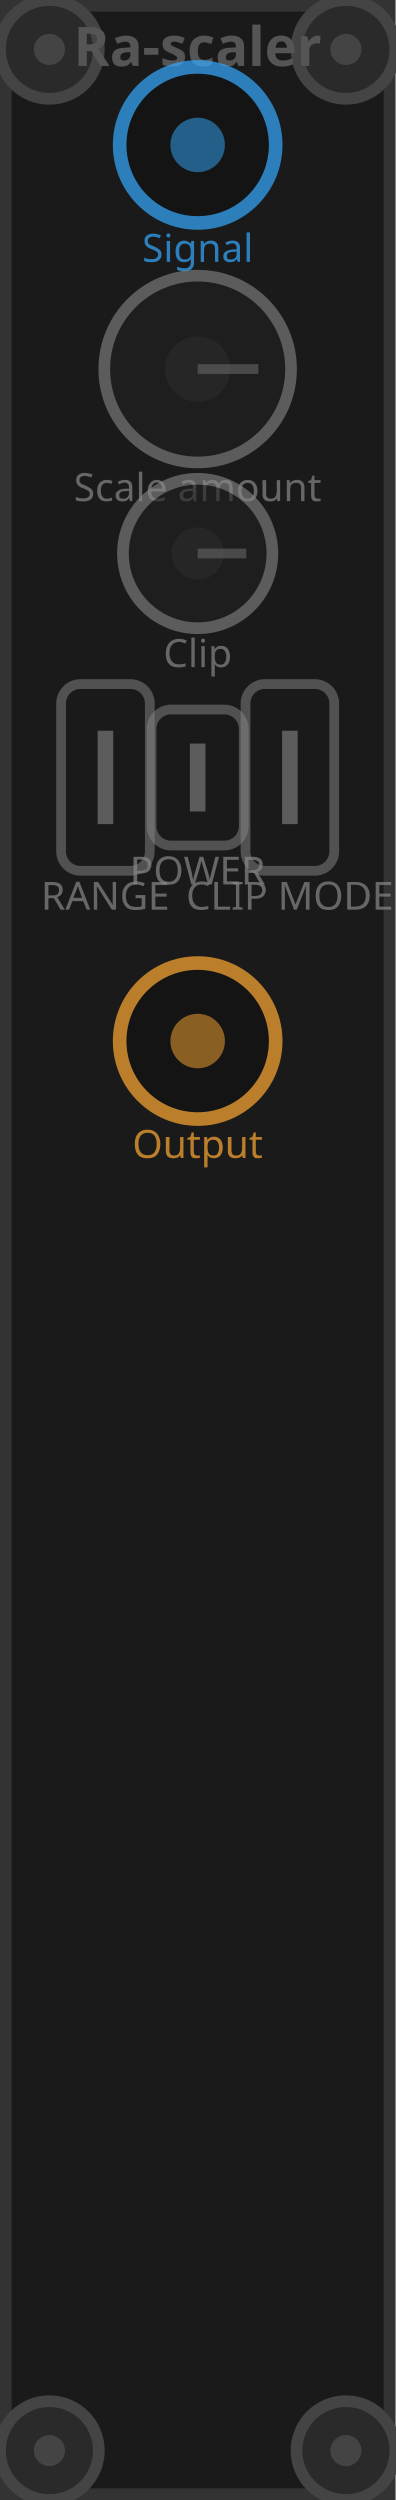
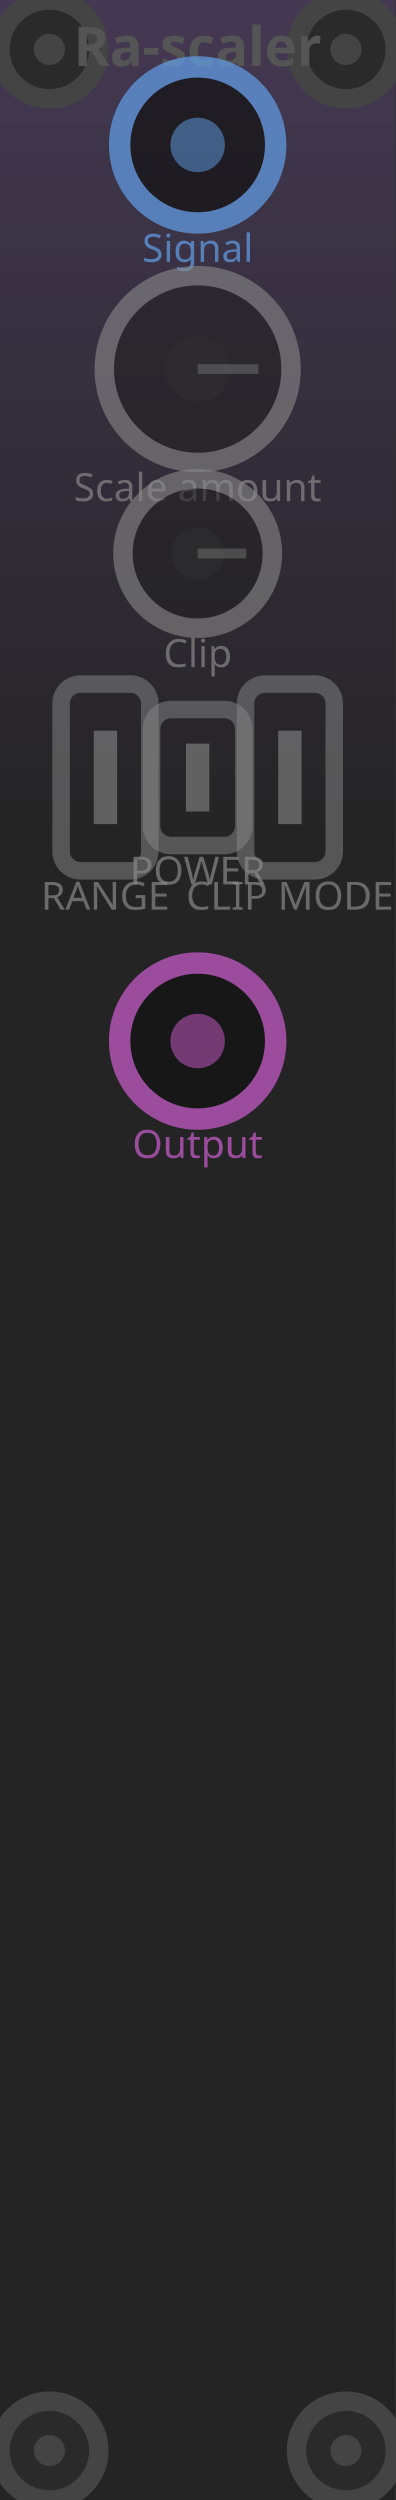
<svg xmlns="http://www.w3.org/2000/svg" viewBox="0 0 20.32 128.5" width="20.32mm" height="128.5mm">
-   <rect width="20.32" height="128.5" fill="#1a1a1a" />
-   <rect x="0.3" y="0.3" width="19.72" height="127.9" fill="none" stroke="#333" stroke-width="0.6" />
-   <circle cx="2.54" cy="2.54" r="2.54" fill="#2a2a2a" stroke="#444" stroke-width="0.6" />
+   <rect x="0.3" y="0.3" width="19.72" height="127.9" fill="none" stroke="#333" stroke-width="1" />
+   <rect x="0" y="0.000" width="20.32" height="1.295" fill="#443852" />
+   <rect x="0" y="1.285" width="20.32" height="1.295" fill="#433751" />
+   <rect x="0" y="2.570" width="20.32" height="1.295" fill="#42374f" />
+   <rect x="0" y="3.855" width="20.32" height="1.295" fill="#41364e" />
+   <rect x="0" y="5.140" width="20.32" height="1.295" fill="#40364d" />
+   <rect x="0" y="6.425" width="20.32" height="1.295" fill="#3f354b" />
+   <rect x="0" y="7.710" width="20.32" height="1.295" fill="#3e344a" />
+   <rect x="0" y="8.995" width="20.32" height="1.295" fill="#3d3448" />
+   <rect x="0" y="10.280" width="20.32" height="1.295" fill="#3c3347" />
+   <rect x="0" y="11.565" width="20.32" height="1.295" fill="#3b3346" />
+   <rect x="0" y="12.850" width="20.32" height="1.295" fill="#3a3244" />
+   <rect x="0" y="14.135" width="20.32" height="1.295" fill="#393143" />
+   <rect x="0" y="15.420" width="20.32" height="1.295" fill="#383142" />
+   <rect x="0" y="16.705" width="20.32" height="1.295" fill="#373040" />
+   <rect x="0" y="17.990" width="20.32" height="1.295" fill="#36303f" />
+   <rect x="0" y="19.275" width="20.32" height="1.295" fill="#352f3e" />
+   <rect x="0" y="20.560" width="20.32" height="1.295" fill="#342e3c" />
+   <rect x="0" y="21.845" width="20.32" height="1.295" fill="#342e3b" />
+   <rect x="0" y="23.130" width="20.32" height="1.295" fill="#332d39" />
+   <rect x="0" y="24.415" width="20.32" height="1.295" fill="#322c38" />
+   <rect x="0" y="25.700" width="20.32" height="1.295" fill="#312c37" />
+   <rect x="0" y="26.985" width="20.32" height="1.295" fill="#302b35" />
+   <rect x="0" y="28.270" width="20.32" height="1.295" fill="#2f2b34" />
+   <rect x="0" y="29.555" width="20.32" height="1.295" fill="#2e2a33" />
+   <rect x="0" y="30.840" width="20.32" height="1.295" fill="#2d2931" />
+   <rect x="0" y="32.125" width="20.32" height="1.295" fill="#2c2930" />
+   <rect x="0" y="33.410" width="20.32" height="1.295" fill="#2b282f" />
+   <rect x="0" y="34.695" width="20.32" height="1.295" fill="#2a282d" />
+   <rect x="0" y="35.980" width="20.32" height="1.295" fill="#29272c" />
+   <rect x="0" y="37.265" width="20.32" height="1.295" fill="#28262a" />
+   <rect x="0" y="38.550" width="20.32" height="1.295" fill="#272629" />
+   <rect x="0" y="39.835" width="20.32" height="1.295" fill="#262528" />
+   <rect x="0" y="41.120" width="20.32" height="1.295" fill="#252526" />
+   <rect x="0" y="42.405" width="20.32" height="1.295" fill="#242425" />
+   <rect x="0" y="43.690" width="20.32" height="1.295" fill="#242425" />
+   <rect x="0" y="44.975" width="20.32" height="1.295" fill="#242425" />
+   <rect x="0" y="46.260" width="20.32" height="1.295" fill="#242425" />
+   <rect x="0" y="47.545" width="20.32" height="1.295" fill="#242425" />
+   <rect x="0" y="48.830" width="20.32" height="1.295" fill="#242425" />
+   <rect x="0" y="50.115" width="20.32" height="1.295" fill="#242425" />
+   <rect x="0" y="51.400" width="20.32" height="1.295" fill="#242425" />
+   <rect x="0" y="52.685" width="20.32" height="1.295" fill="#242425" />
+   <rect x="0" y="53.970" width="20.32" height="1.295" fill="#242425" />
+   <rect x="0" y="55.255" width="20.32" height="1.295" fill="#242425" />
+   <rect x="0" y="56.540" width="20.32" height="1.295" fill="#242425" />
+   <rect x="0" y="57.825" width="20.32" height="1.295" fill="#242425" />
+   <rect x="0" y="59.110" width="20.32" height="1.295" fill="#242425" />
+   <rect x="0" y="60.395" width="20.32" height="1.295" fill="#242425" />
+   <rect x="0" y="61.680" width="20.32" height="1.295" fill="#242425" />
+   <rect x="0" y="62.965" width="20.32" height="1.295" fill="#242425" />
+   <rect x="0" y="64.250" width="20.32" height="1.295" fill="#242425" />
+   <rect x="0" y="65.535" width="20.32" height="1.295" fill="#242425" />
+   <rect x="0" y="66.820" width="20.32" height="1.295" fill="#242425" />
+   <rect x="0" y="68.105" width="20.32" height="1.295" fill="#242425" />
+   <rect x="0" y="69.390" width="20.32" height="1.295" fill="#242425" />
+   <rect x="0" y="70.675" width="20.32" height="1.295" fill="#242425" />
+   <rect x="0" y="71.960" width="20.32" height="1.295" fill="#242425" />
+   <rect x="0" y="73.245" width="20.32" height="1.295" fill="#242425" />
+   <rect x="0" y="74.530" width="20.32" height="1.295" fill="#242425" />
+   <rect x="0" y="75.815" width="20.32" height="1.295" fill="#242425" />
+   <rect x="0" y="77.100" width="20.32" height="1.295" fill="#242425" />
+   <rect x="0" y="78.385" width="20.32" height="1.295" fill="#242425" />
+   <rect x="0" y="79.670" width="20.32" height="1.295" fill="#242425" />
+   <rect x="0" y="80.955" width="20.32" height="1.295" fill="#242425" />
+   <rect x="0" y="82.240" width="20.32" height="1.295" fill="#242425" />
+   <rect x="0" y="83.525" width="20.32" height="1.295" fill="#242425" />
+   <rect x="0" y="84.810" width="20.32" height="1.295" fill="#242425" />
+   <rect x="0" y="86.095" width="20.32" height="1.295" fill="#242425" />
+   <rect x="0" y="87.380" width="20.32" height="1.295" fill="#242425" />
+   <rect x="0" y="88.665" width="20.32" height="1.295" fill="#242425" />
+   <rect x="0" y="89.950" width="20.32" height="1.295" fill="#242425" />
+   <rect x="0" y="91.235" width="20.32" height="1.295" fill="#242425" />
+   <rect x="0" y="92.520" width="20.32" height="1.295" fill="#242425" />
+   <rect x="0" y="93.805" width="20.32" height="1.295" fill="#242425" />
+   <rect x="0" y="95.090" width="20.32" height="1.295" fill="#242425" />
+   <rect x="0" y="96.375" width="20.32" height="1.295" fill="#242425" />
+   <rect x="0" y="97.660" width="20.32" height="1.295" fill="#242425" />
+   <rect x="0" y="98.945" width="20.32" height="1.295" fill="#242425" />
+   <rect x="0" y="100.230" width="20.32" height="1.295" fill="#242425" />
+   <rect x="0" y="101.515" width="20.32" height="1.295" fill="#242425" />
+   <rect x="0" y="102.800" width="20.32" height="1.295" fill="#242425" />
+   <rect x="0" y="104.085" width="20.32" height="1.295" fill="#242425" />
+   <rect x="0" y="105.370" width="20.32" height="1.295" fill="#242425" />
+   <rect x="0" y="106.655" width="20.32" height="1.295" fill="#242425" />
+   <rect x="0" y="107.940" width="20.32" height="1.295" fill="#242425" />
+   <rect x="0" y="109.225" width="20.32" height="1.295" fill="#242425" />
+   <rect x="0" y="110.510" width="20.32" height="1.295" fill="#242425" />
+   <rect x="0" y="111.795" width="20.32" height="1.295" fill="#242425" />
+   <rect x="0" y="113.080" width="20.32" height="1.295" fill="#242425" />
+   <rect x="0" y="114.365" width="20.32" height="1.295" fill="#242425" />
+   <rect x="0" y="115.650" width="20.32" height="1.295" fill="#242425" />
+   <rect x="0" y="116.935" width="20.32" height="1.295" fill="#242425" />
+   <rect x="0" y="118.220" width="20.32" height="1.295" fill="#242425" />
+   <rect x="0" y="119.505" width="20.32" height="1.295" fill="#242425" />
+   <rect x="0" y="120.790" width="20.32" height="1.295" fill="#242425" />
+   <rect x="0" y="122.075" width="20.32" height="1.295" fill="#242425" />
+   <rect x="0" y="123.360" width="20.32" height="1.295" fill="#242425" />
+   <rect x="0" y="124.645" width="20.32" height="1.295" fill="#242425" />
+   <rect x="0" y="125.930" width="20.32" height="1.295" fill="#242425" />
+   <rect x="0" y="127.215" width="20.32" height="1.295" fill="#242425" />
+   <circle cx="2.54" cy="2.54" r="2.54" fill="#2a2a2a" stroke="#444" stroke-width="1" />
  <circle cx="2.54" cy="2.54" r="0.8" fill="#444" />
-   <circle cx="2.54" cy="125.96" r="2.54" fill="#2a2a2a" stroke="#444" stroke-width="0.6" />
+   <circle cx="2.54" cy="125.96" r="2.54" fill="#2a2a2a" stroke="#444" stroke-width="1" />
  <circle cx="2.54" cy="125.96" r="0.8" fill="#444" />
-   <circle cx="17.78" cy="2.54" r="2.54" fill="#2a2a2a" stroke="#444" stroke-width="0.6" />
+   <circle cx="17.78" cy="2.54" r="2.54" fill="#2a2a2a" stroke="#444" stroke-width="1" />
  <circle cx="17.78" cy="2.54" r="0.8" fill="#444" />
-   <circle cx="17.78" cy="125.96" r="2.54" fill="#2a2a2a" stroke="#444" stroke-width="0.6" />
+   <circle cx="17.78" cy="125.96" r="2.54" fill="#2a2a2a" stroke="#444" stroke-width="1" />
  <circle cx="17.78" cy="125.96" r="0.8" fill="#444" />
  <text x="10.16" y="3.39" fill="#555" font-family="sans-serif" font-size="2.8" text-anchor="middle" font-weight="bold">Ra-scaler</text>
-   <circle cx="10.16" cy="7.45" r="4.01" fill="#111" stroke="#3af" stroke-width="0.7" opacity="0.7" />
-   <circle cx="10.16" cy="7.45" r="1.40" fill="#3af" opacity="0.5" />
-   <text x="10.16" y="13.46" fill="#3af" font-family="sans-serif" font-size="2.0" text-anchor="middle" opacity="0.7">Signal</text>
-   <circle cx="10.16" cy="18.97" r="4.80" fill="#222" stroke="#888" stroke-width="0.6" opacity="0.6" />
+   <circle cx="10.16" cy="7.45" r="4.01" fill="#111" stroke="#62a0ea" stroke-width="1.1" opacity="0.7" />
+   <circle cx="10.16" cy="7.45" r="1.40" fill="#62a0ea" opacity="0.5" />
+   <text x="10.16" y="13.46" fill="#62a0ea" font-family="sans-serif" font-size="2.0" text-anchor="middle" opacity="0.7">Signal</text>
+   <circle cx="10.16" cy="18.97" r="4.80" fill="#222" stroke="#888" stroke-width="1" opacity="0.6" />
  <circle cx="10.16" cy="18.97" r="1.68" fill="#333" opacity="0.4" />
  <line x1="10.16" y1="18.97" x2="13.28" y2="18.97" stroke="#666" stroke-width="0.5" opacity="0.6" />
  <text x="10.16" y="25.76" fill="#888" font-family="sans-serif" font-size="2.0" text-anchor="middle" opacity="0.7">Scale amount</text>
-   <circle cx="10.16" cy="28.45" r="3.84" fill="#222" stroke="#888" stroke-width="0.6" opacity="0.6" />
+   <circle cx="10.16" cy="28.45" r="3.84" fill="#222" stroke="#888" stroke-width="1" opacity="0.6" />
  <circle cx="10.16" cy="28.45" r="1.34" fill="#333" opacity="0.4" />
  <line x1="10.16" y1="28.45" x2="12.66" y2="28.45" stroke="#666" stroke-width="0.5" opacity="0.6" />
  <text x="10.16" y="34.29" fill="#888" font-family="sans-serif" font-size="2.0" text-anchor="middle" opacity="0.7">Clip</text>
-   <rect x="3.14" y="35.16" width="4.56" height="9.60" rx="1" fill="none" stroke="#888" stroke-width="0.5" opacity="0.5" />
-   <line x1="5.42" y1="42.36" x2="5.42" y2="37.56" stroke="#888" stroke-width="0.8" opacity="0.6" />
+   <rect x="3.14" y="35.16" width="4.56" height="9.60" rx="1" fill="none" stroke="#888" stroke-width="0.9" opacity="0.5" />
+   <line x1="5.42" y1="42.36" x2="5.42" y2="37.56" stroke="#888" stroke-width="1.2" opacity="0.6" />
  <text x="5.42" y="46.76" fill="#888" font-family="sans-serif" font-size="2.0" text-anchor="middle" opacity="0.7">RANGE</text>
-   <rect x="7.79" y="36.47" width="4.74" height="6.99" rx="1" fill="none" stroke="#888" stroke-width="0.5" opacity="0.5" />
-   <line x1="10.16" y1="41.71" x2="10.16" y2="38.22" stroke="#888" stroke-width="0.8" opacity="0.6" />
+   <rect x="7.79" y="36.47" width="4.74" height="6.99" rx="1" fill="none" stroke="#888" stroke-width="0.9" opacity="0.5" />
+   <line x1="10.16" y1="41.71" x2="10.16" y2="38.22" stroke="#888" stroke-width="1.2" opacity="0.6" />
  <text x="10.16" y="45.46" fill="#888" font-family="sans-serif" font-size="2.0" text-anchor="middle" opacity="0.7">POWER</text>
-   <rect x="12.62" y="35.16" width="4.56" height="9.60" rx="1" fill="none" stroke="#888" stroke-width="0.5" opacity="0.5" />
-   <line x1="14.90" y1="42.36" x2="14.90" y2="37.56" stroke="#888" stroke-width="0.8" opacity="0.6" />
+   <rect x="12.62" y="35.16" width="4.56" height="9.60" rx="1" fill="none" stroke="#888" stroke-width="0.9" opacity="0.5" />
+   <line x1="14.90" y1="42.36" x2="14.90" y2="37.56" stroke="#888" stroke-width="1.2" opacity="0.6" />
  <text x="14.90" y="46.76" fill="#888" font-family="sans-serif" font-size="2.0" text-anchor="middle" opacity="0.7">CLIP MODE</text>
-   <circle cx="10.16" cy="53.51" r="4.01" fill="#111" stroke="#fa3" stroke-width="0.7" opacity="0.7" />
-   <circle cx="10.16" cy="53.51" r="1.40" fill="#fa3" opacity="0.5" />
-   <text x="10.16" y="59.52" fill="#fa3" font-family="sans-serif" font-size="2.0" text-anchor="middle" opacity="0.7">Output</text>
+   <circle cx="10.16" cy="53.51" r="4.01" fill="#111" stroke="#CF5DD0" stroke-width="1.1" opacity="0.7" />
+   <circle cx="10.16" cy="53.51" r="1.40" fill="#CF5DD0" opacity="0.5" />
+   <text x="10.16" y="59.52" fill="#CF5DD0" font-family="sans-serif" font-size="2.0" text-anchor="middle" opacity="0.7">Output</text>
</svg>
